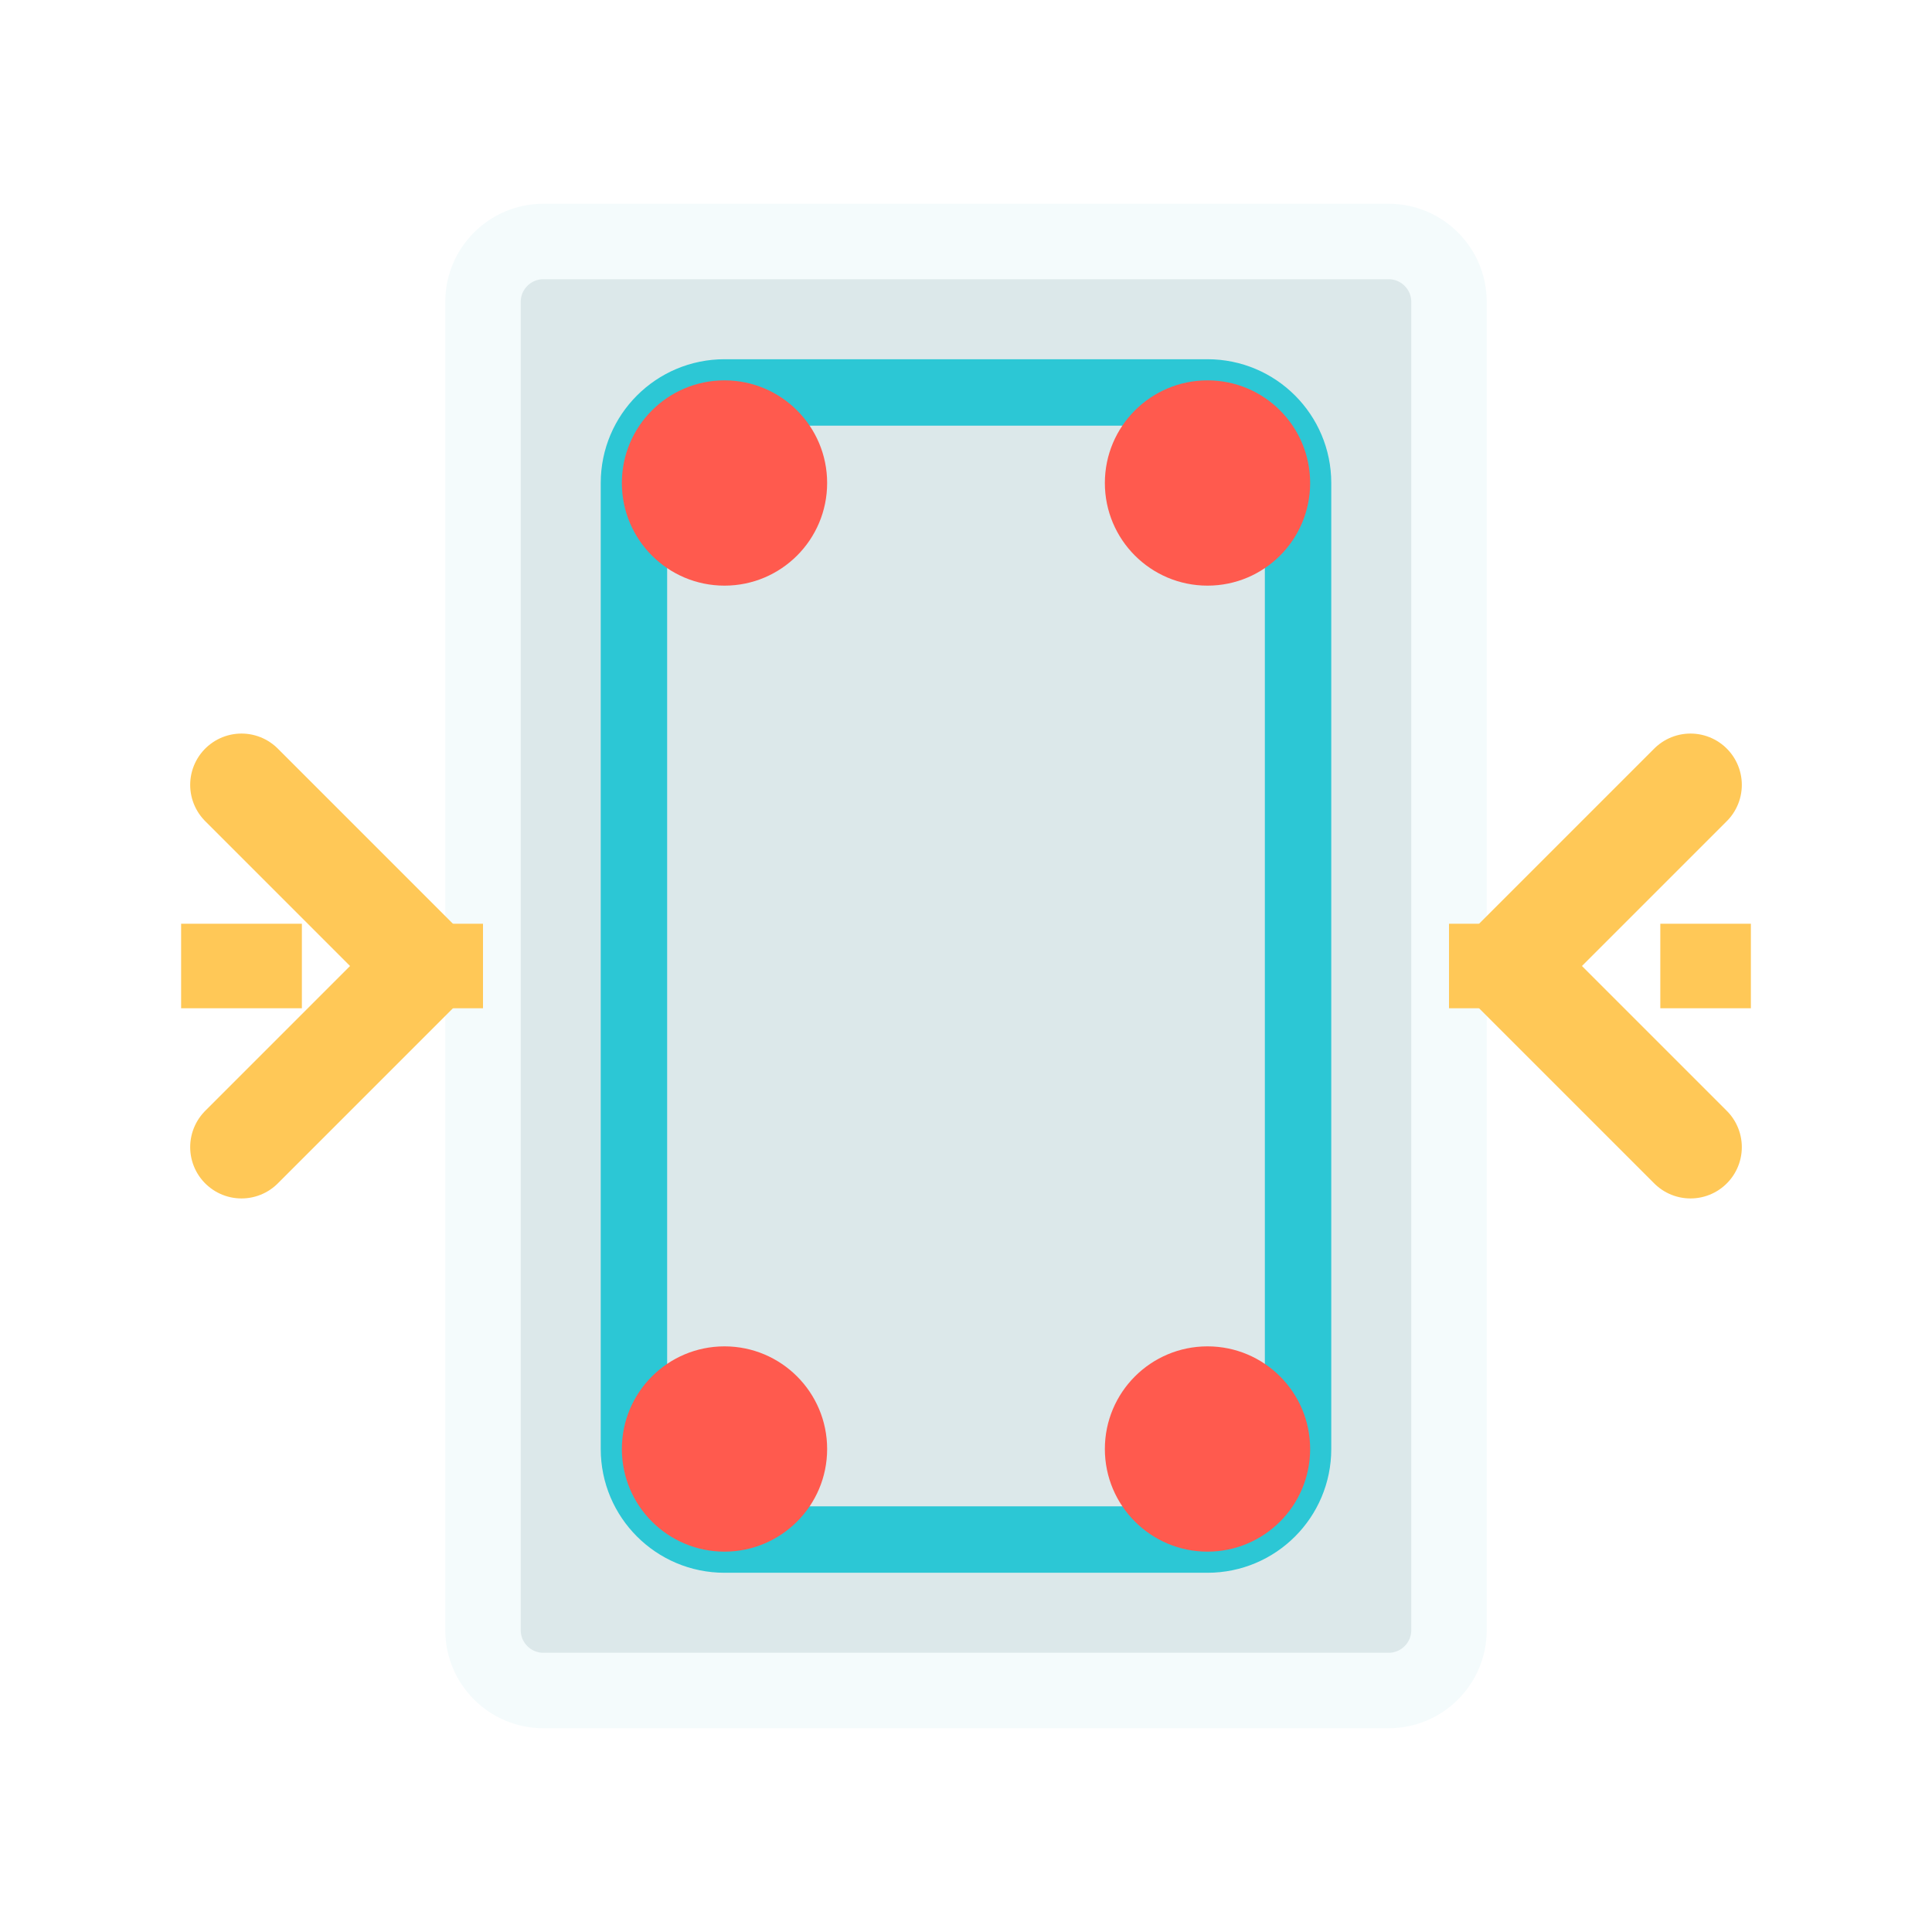
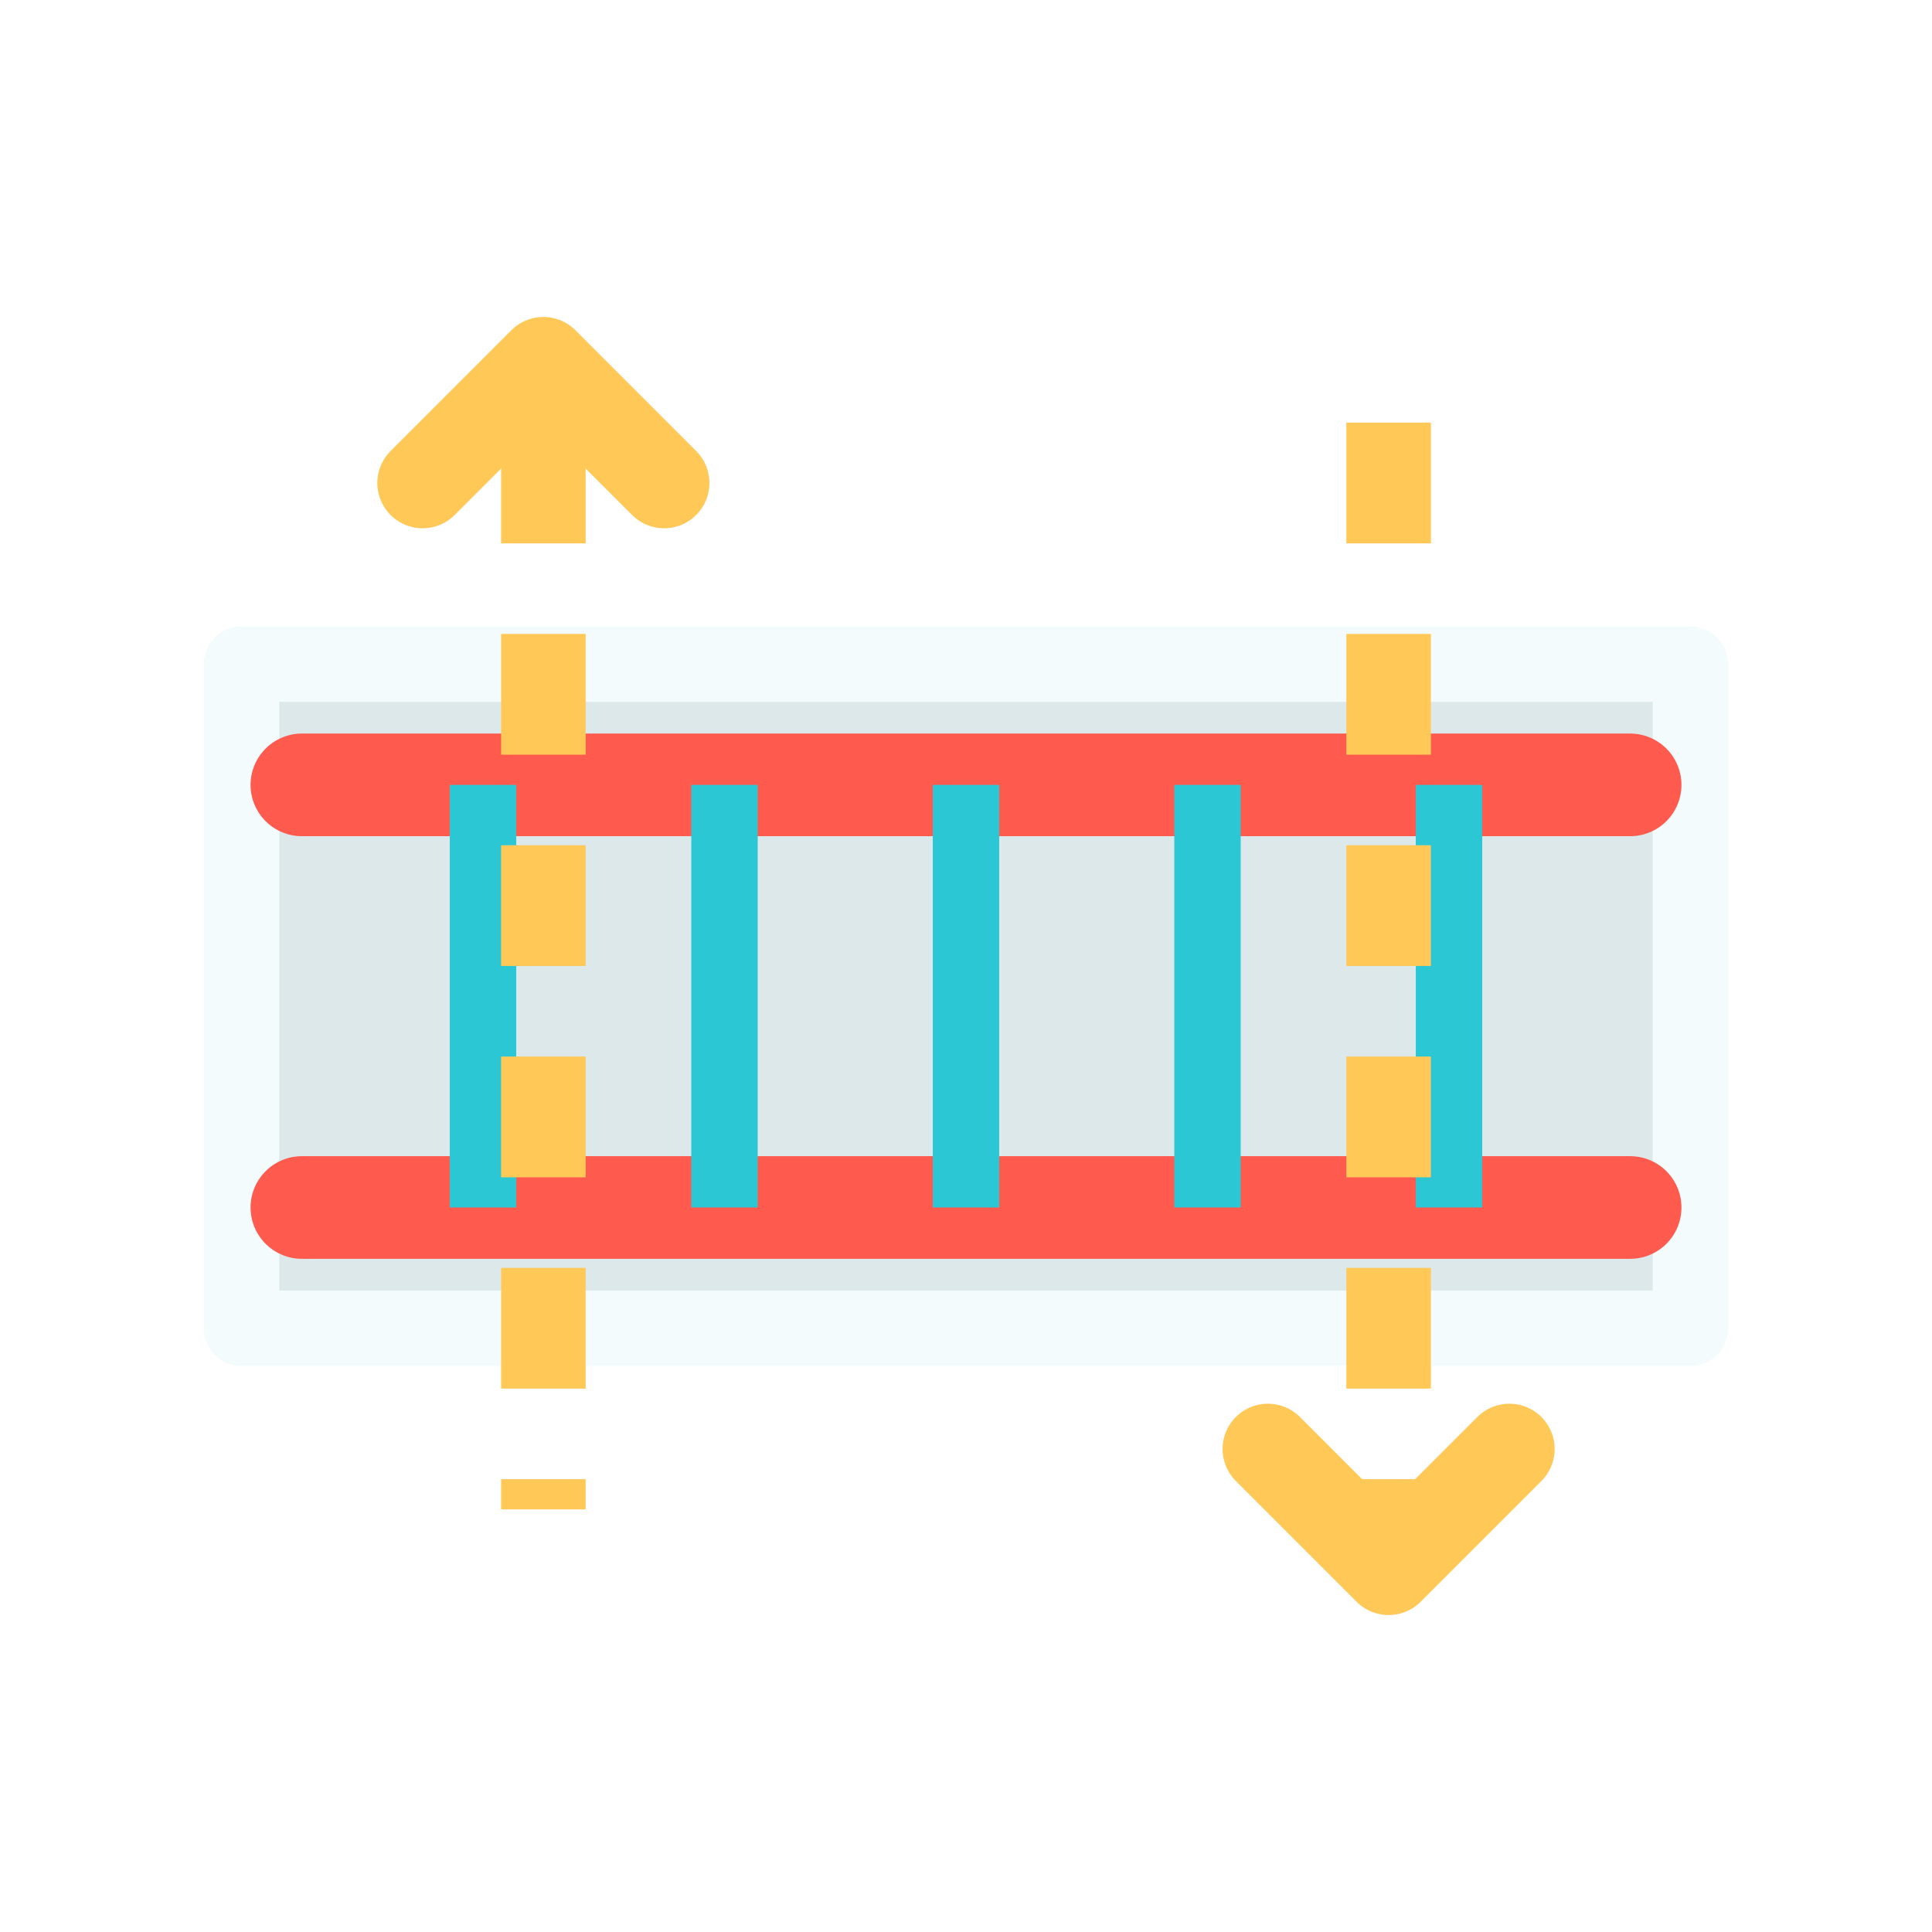
<svg xmlns="http://www.w3.org/2000/svg" width="32" height="32" viewBox="0 0 32 32">
  <style>
    .paper{fill:#f4fbfc;stroke:#bde8ec;stroke-width:1.2;stroke-linejoin:round}
    .concrete{fill:#dce8ea;stroke:#f4fbfc;stroke-width:1.25;stroke-linejoin:round}
    .line,.ink{fill:none;stroke:#f4fbfc;stroke-width:1.6;stroke-linecap:round;stroke-linejoin:round}
    .ink{stroke:#163642;stroke-width:1.35}
    .grid{fill:none;stroke:#6f939b;stroke-width:1}
    .rebar{fill:none;stroke:#ff5a4e;stroke-width:1.7;stroke-linecap:round;stroke-linejoin:round}
    .rebar-bold{fill:none;stroke:#ff5a4e;stroke-width:2.3;stroke-linecap:round;stroke-linejoin:round}
    .rebar-loop{fill:none;stroke:#ff5a4e;stroke-width:1.5}
    .stirrup{fill:none;stroke:#2cc7d5;stroke-width:1.1}
    .accent{fill:#ffc857;stroke:none}
    .accent-line{fill:none;stroke:#ffc857;stroke-width:1.7;stroke-linecap:round;stroke-linejoin:round}
    .cut{fill:none;stroke:#ffc857;stroke-width:1.4;stroke-dasharray:2 1.5}
    .arrow{fill:none;stroke:#ffc857;stroke-width:1.5;stroke-linecap:round;stroke-linejoin:round}
    .guide{fill:none;stroke:#57c7ff;stroke-width:1.2;stroke-dasharray:2 1}
    .dots{fill:#f4fbfc}.cloud{fill:none;stroke:#57c7ff;stroke-width:1.2;stroke-linejoin:round}
    .search{fill:none;stroke:#ffc857;stroke-width:1.8;stroke-linecap:round}
  </style>
-   <rect x="8" y="4" width="16" height="24" rx="1" class="concrete" />
-   <rect x="10.5" y="6.5" width="11" height="19" rx="1.5" class="stirrup" />
-   <circle cx="12" cy="8" r="1.7" fill="#ff5a4e" />
-   <circle cx="20" cy="8" r="1.7" fill="#ff5a4e" />
-   <circle cx="12" cy="24" r="1.7" fill="#ff5a4e" />
-   <circle cx="20" cy="24" r="1.7" fill="#ff5a4e" />
-   <path d="M3 16h5M24 16h5" class="cut" />
-   <path d="M4 13l3 3-3 3M28 13l-3 3 3 3" class="accent-line" />
+   <path d="M4 11h24v11H4z" class="concrete" />
+   <path d="M5 13h22M5 20h22" class="rebar" />
+   <path d="M8 13v7M12 13v7M16 13v7M20 13v7M24 13v7" class="stirrup" />
+   <path d="M9 7v18M23 7v18" class="cut" />
+   <path d="m7 8 2-2 2 2M21 24l2 2 2-2" class="arrow" />
</svg>
